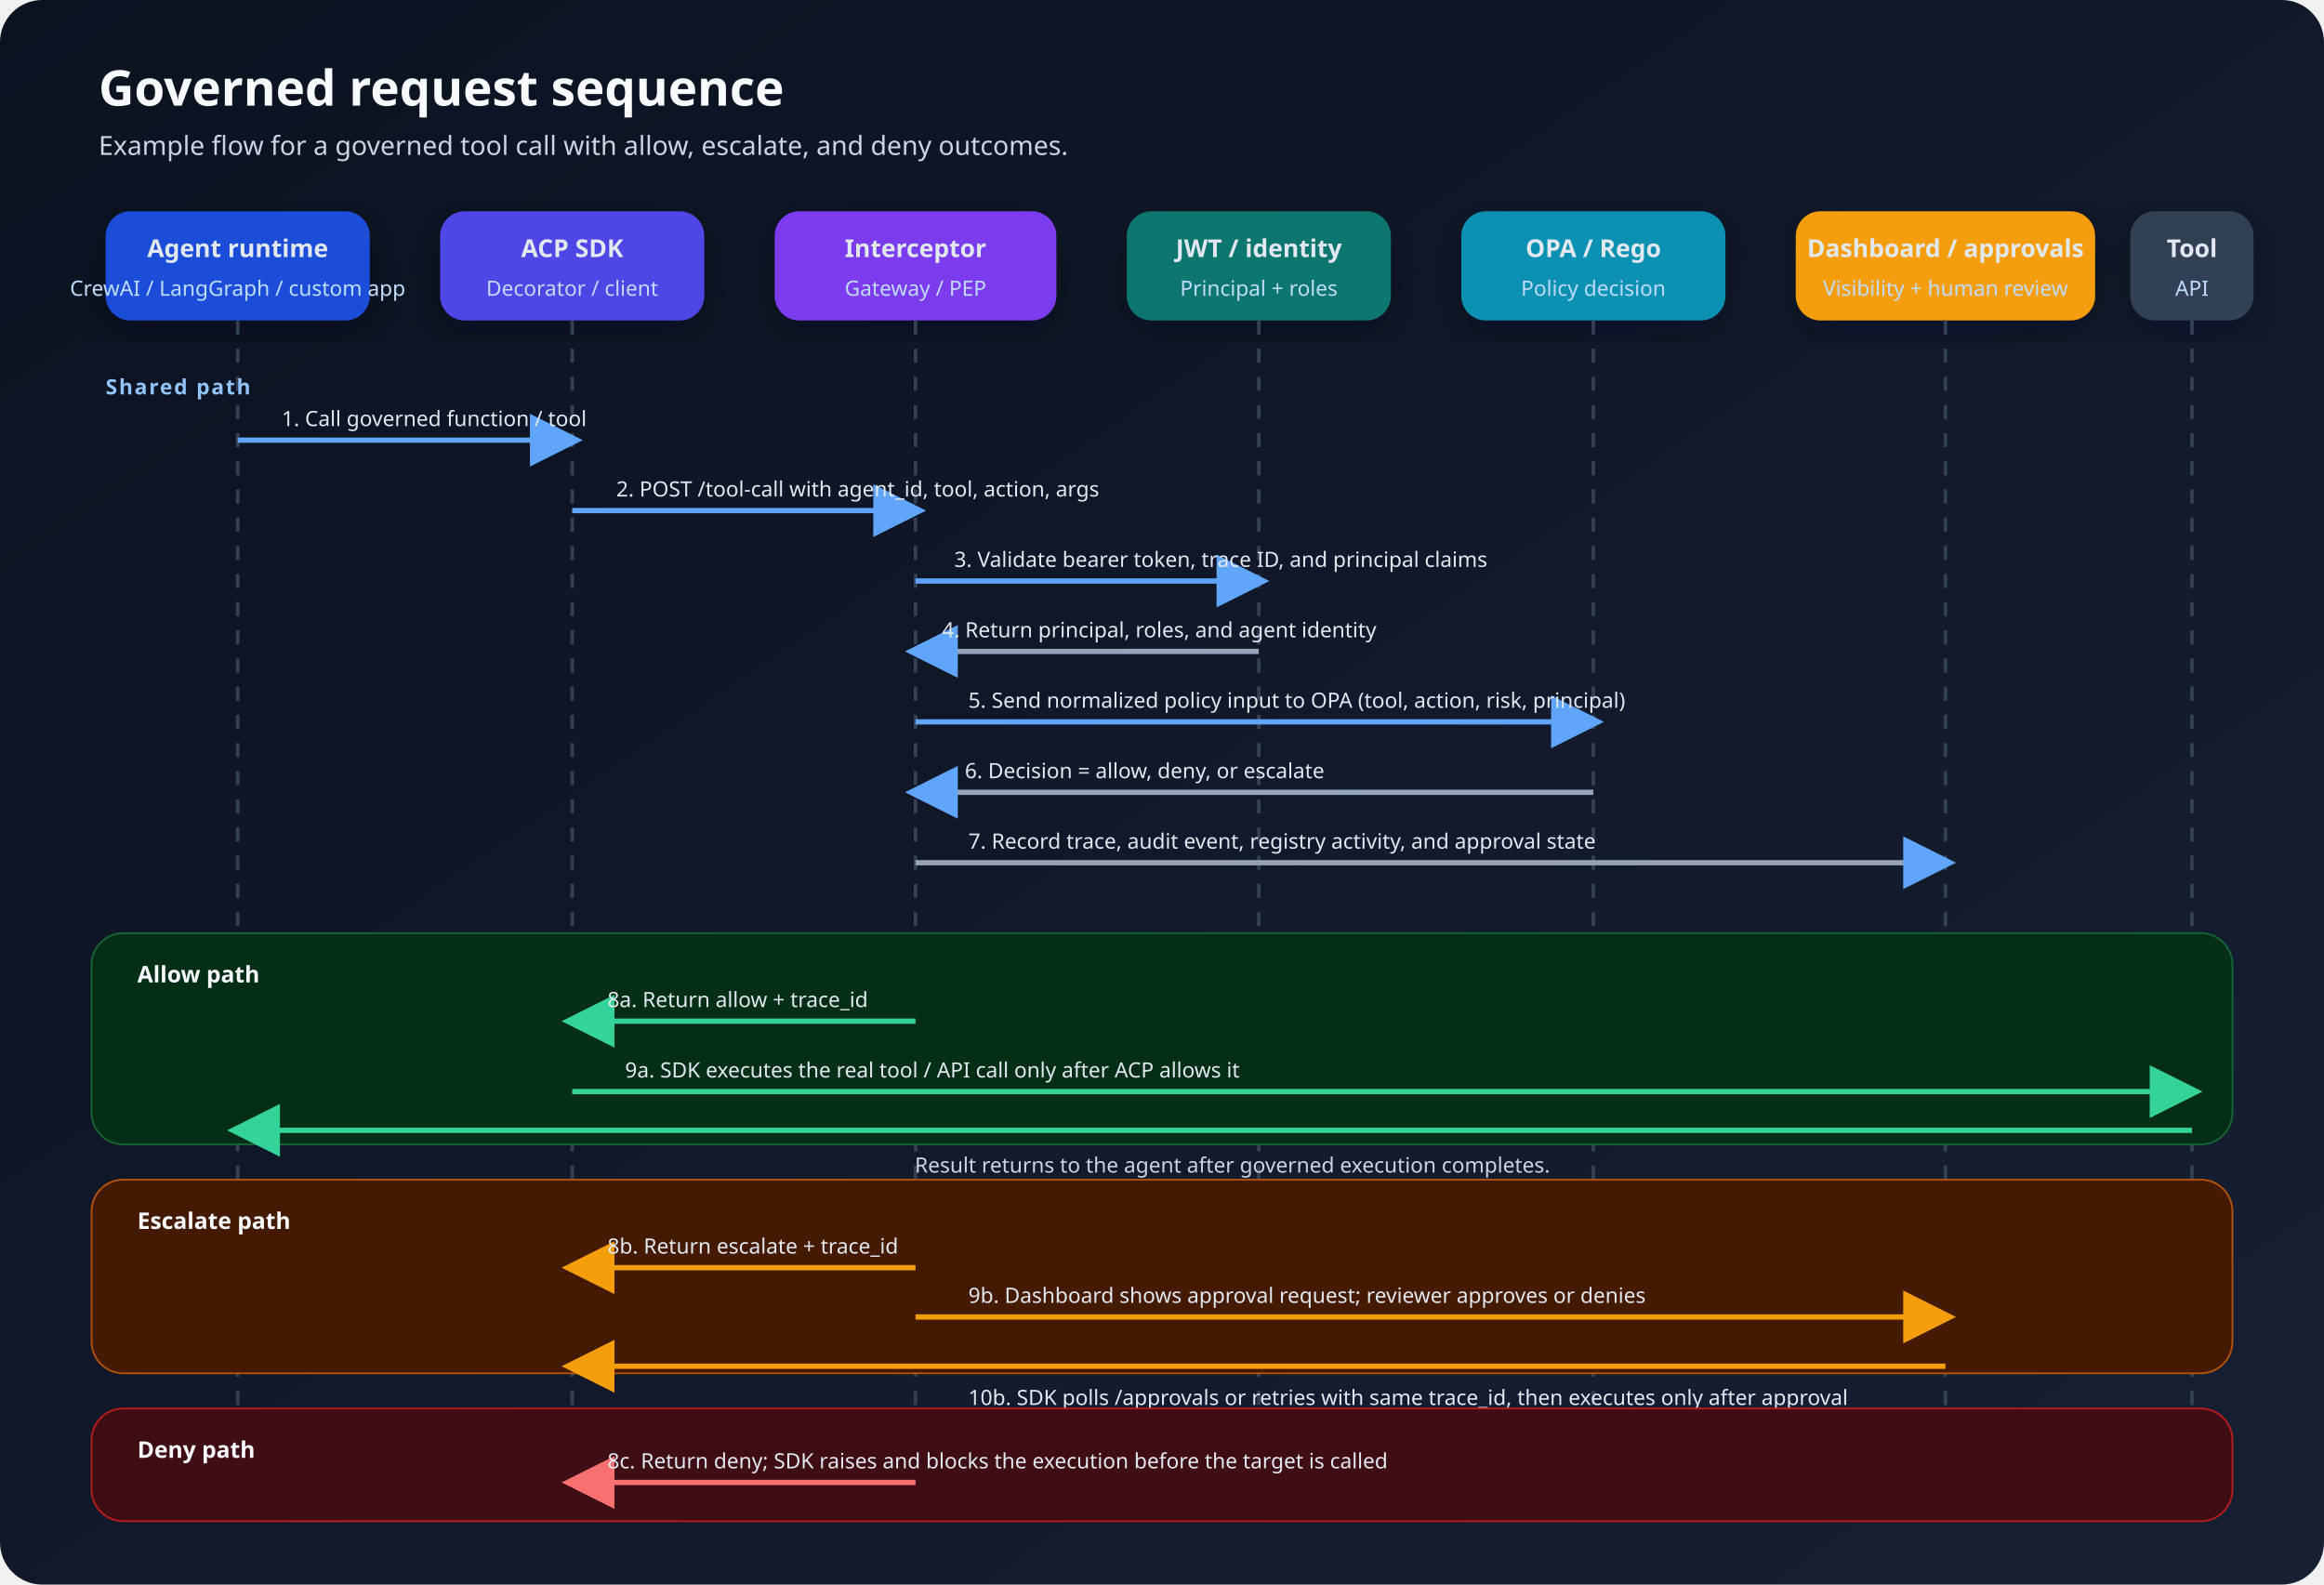
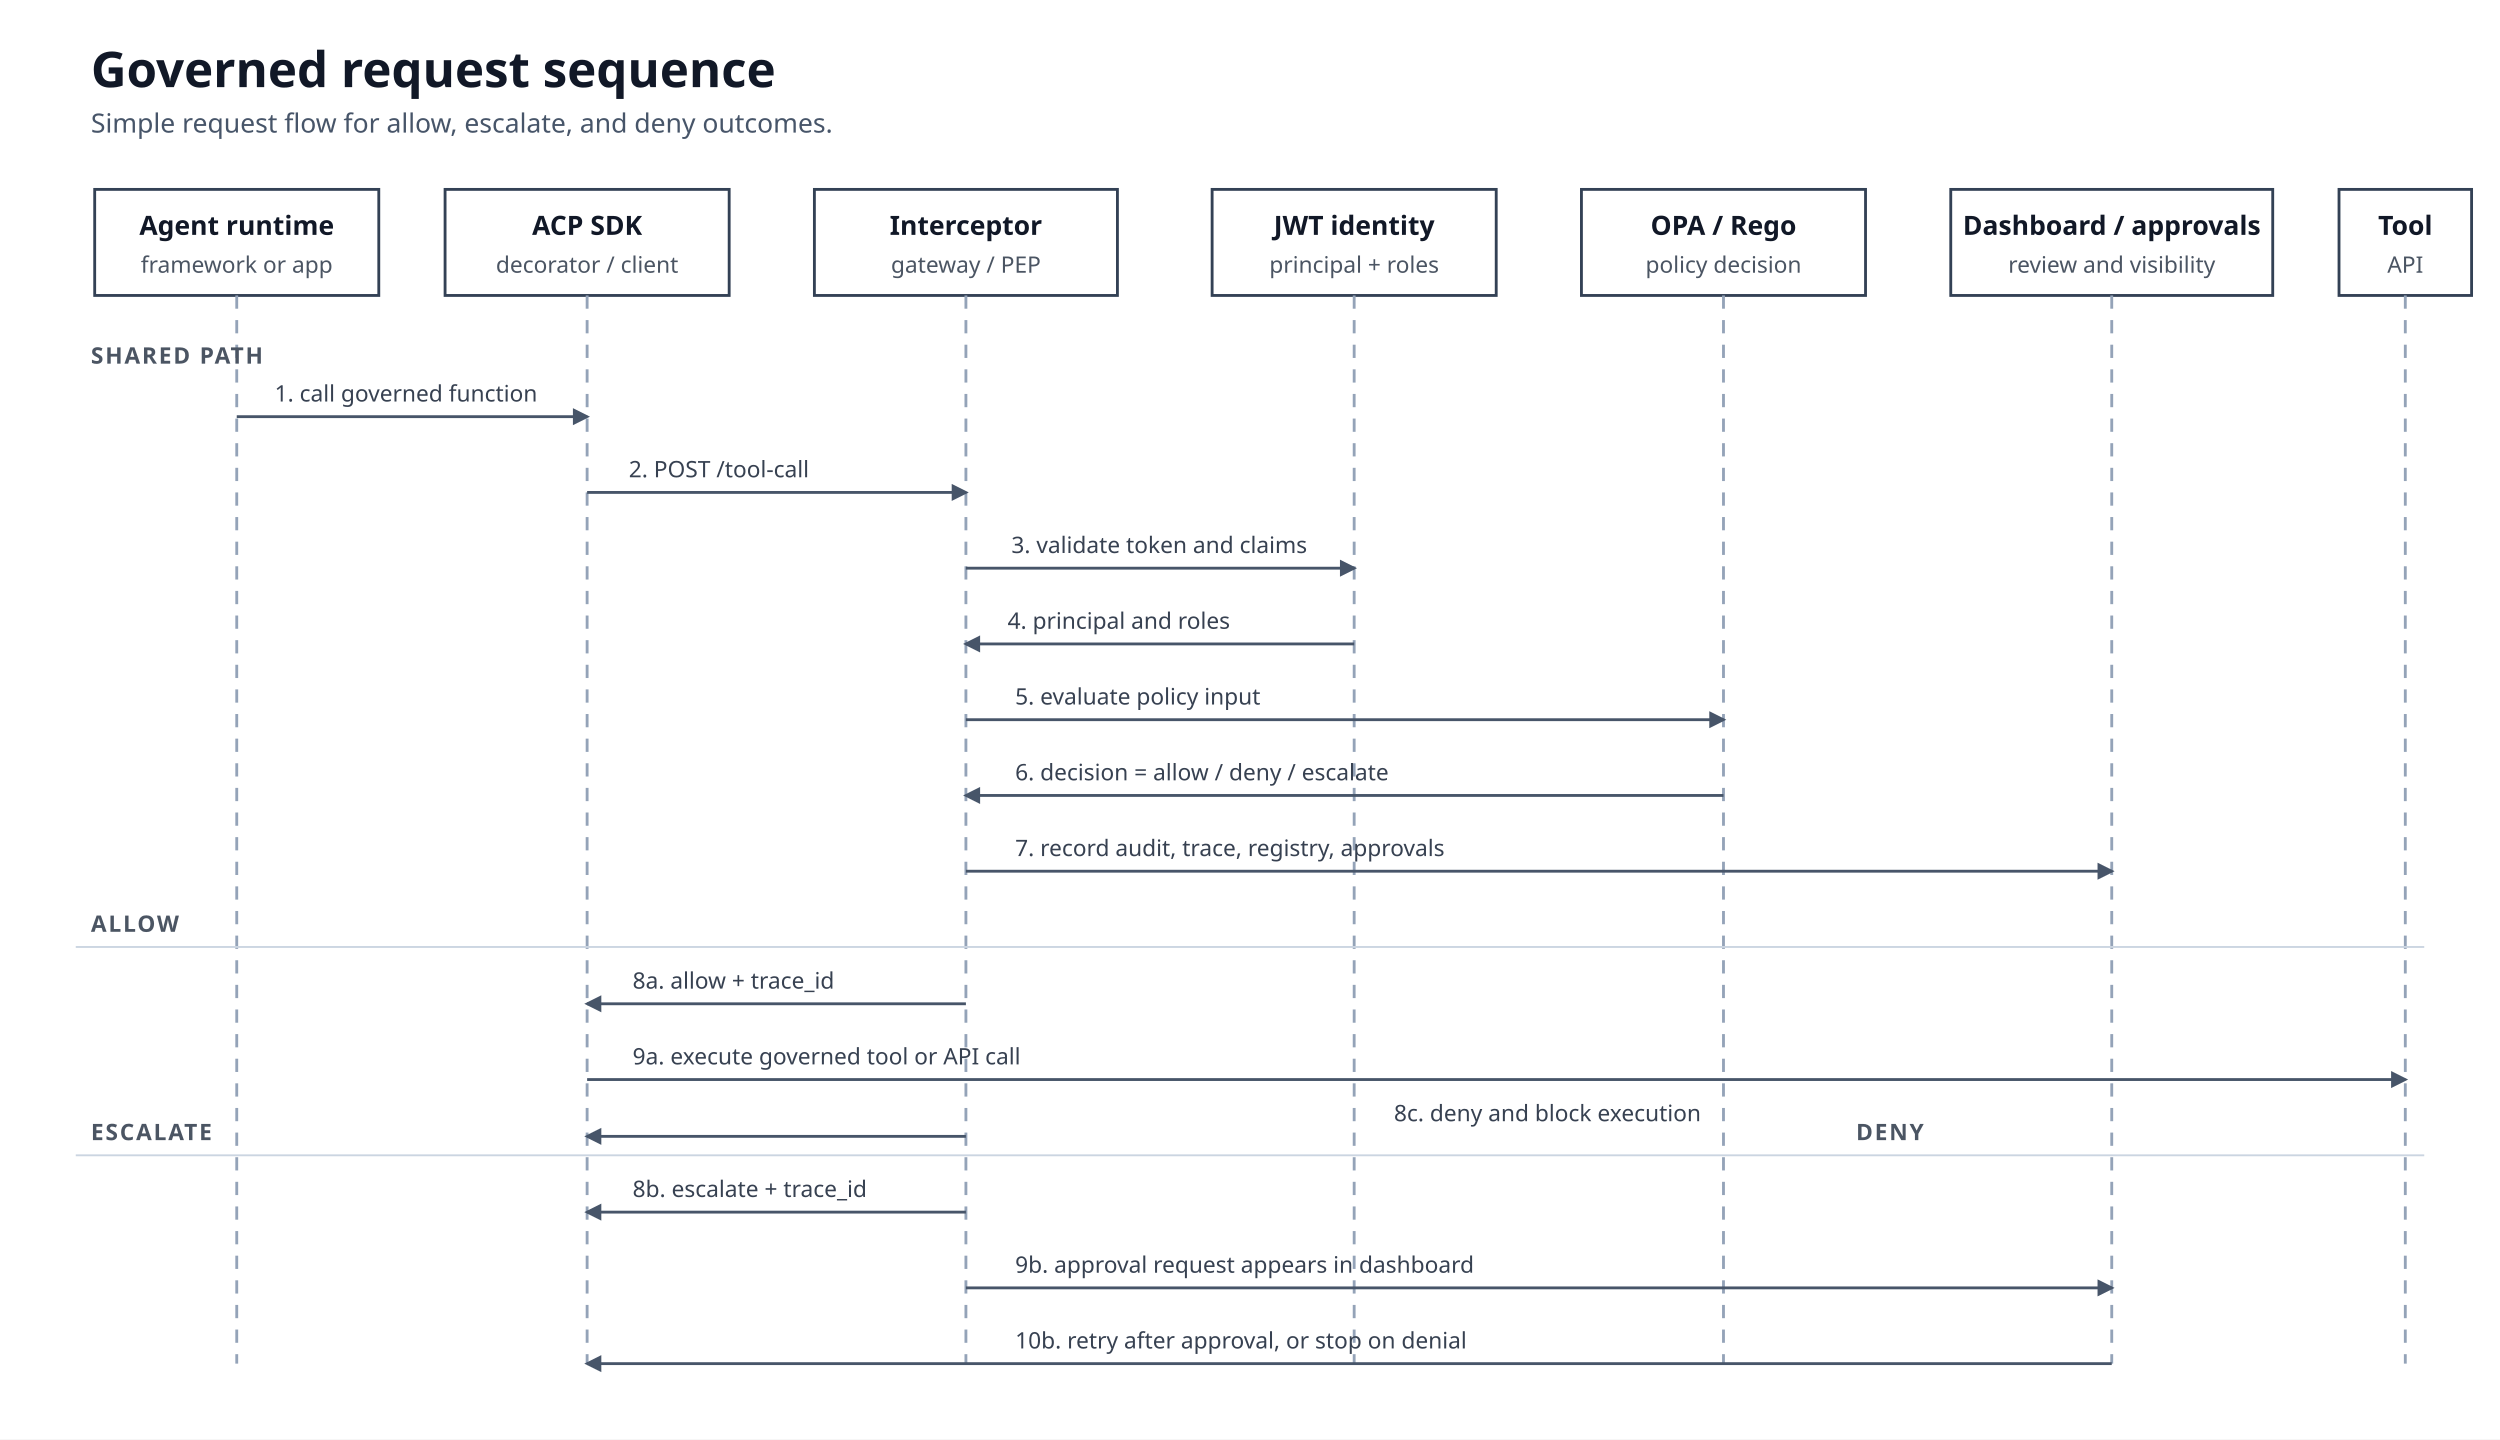
- <svg xmlns="http://www.w3.org/2000/svg" viewBox="0 0 1320 900" role="img" aria-label="ACP AI Control Plane governed request sequence">
+ <svg xmlns="http://www.w3.org/2000/svg" viewBox="0 0 1320 760" role="img" aria-label="ACP AI Control Plane governed request sequence">
  <defs>
-     <linearGradient id="bg" x1="0%" y1="0%" x2="100%" y2="100%">
-       <stop offset="0%" stop-color="#0b1220" />
-       <stop offset="100%" stop-color="#172033" />
-     </linearGradient>
-     <filter id="shadow" x="-20%" y="-20%" width="140%" height="140%">
-       <feDropShadow dx="0" dy="8" stdDeviation="10" flood-color="#020617" flood-opacity="0.35" />
-     </filter>
-     <marker id="arrowBlue" markerWidth="10" markerHeight="10" refX="8" refY="5" orient="auto">
-       <path d="M0,0 L10,5 L0,10 Z" fill="#60a5fa" />
-     </marker>
-     <marker id="arrowGreen" markerWidth="10" markerHeight="10" refX="8" refY="5" orient="auto">
-       <path d="M0,0 L10,5 L0,10 Z" fill="#34d399" />
-     </marker>
-     <marker id="arrowAmber" markerWidth="10" markerHeight="10" refX="8" refY="5" orient="auto">
-       <path d="M0,0 L10,5 L0,10 Z" fill="#f59e0b" />
-     </marker>
-     <marker id="arrowRed" markerWidth="10" markerHeight="10" refX="8" refY="5" orient="auto">
-       <path d="M0,0 L10,5 L0,10 Z" fill="#f87171" />
+     <marker id="arrow" markerWidth="6" markerHeight="6" refX="5" refY="3" orient="auto">
+       <path d="M0,0 L6,3 L0,6 Z" fill="#475569" />
    </marker>
    <style>
-       .title { font: 700 28px system-ui, sans-serif; fill: #f8fafc; }
-       .subtitle { font: 400 15px system-ui, sans-serif; fill: #cbd5e1; }
-       .actor { font: 700 14px system-ui, sans-serif; fill: #e2e8f0; }
-       .actor-sub { font: 400 12px system-ui, sans-serif; fill: #bfdbfe; }
-       .step { font: 500 12px system-ui, sans-serif; fill: #e2e8f0; }
-       .label { font: 700 13px system-ui, sans-serif; fill: #f8fafc; }
-       .section { font: 700 12px system-ui, sans-serif; fill: #93c5fd; letter-spacing: 0.08em; text-transform: uppercase; }
-       .note { font: 400 12px system-ui, sans-serif; fill: #cbd5e1; }
+       .title { font: 700 26px system-ui, sans-serif; fill: #111827; }
+       .subtitle { font: 400 14px system-ui, sans-serif; fill: #475569; }
+       .actor { font: 700 14px system-ui, sans-serif; fill: #111827; }
+       .actor-sub { font: 400 12px system-ui, sans-serif; fill: #4b5563; }
+       .step { font: 400 12px system-ui, sans-serif; fill: #374151; }
+       .section { font: 700 12px system-ui, sans-serif; fill: #4b5563; letter-spacing: 0.08em; }
    </style>
  </defs>
-   <rect width="1320" height="900" rx="24" fill="url(#bg)" />
-   <text x="56" y="60" class="title">Governed request sequence</text>
-   <text x="56" y="88" class="subtitle">Example flow for a governed tool call with allow, escalate, and deny outcomes.</text>
-   <g filter="url(#shadow)">
-     <rect x="60" y="120" width="150" height="62" rx="14" fill="#1d4ed8" />
-     <text x="135" y="146" text-anchor="middle" class="actor">Agent runtime</text>
-     <text x="135" y="168" text-anchor="middle" class="actor-sub">CrewAI / LangGraph / custom app</text>
-     <rect x="250" y="120" width="150" height="62" rx="14" fill="#4f46e5" />
-     <text x="325" y="146" text-anchor="middle" class="actor">ACP SDK</text>
-     <text x="325" y="168" text-anchor="middle" class="actor-sub">Decorator / client</text>
-     <rect x="440" y="120" width="160" height="62" rx="14" fill="#7c3aed" />
-     <text x="520" y="146" text-anchor="middle" class="actor">Interceptor</text>
-     <text x="520" y="168" text-anchor="middle" class="actor-sub">Gateway / PEP</text>
-     <rect x="640" y="120" width="150" height="62" rx="14" fill="#0f766e" />
-     <text x="715" y="146" text-anchor="middle" class="actor">JWT / identity</text>
-     <text x="715" y="168" text-anchor="middle" class="actor-sub">Principal + roles</text>
-     <rect x="830" y="120" width="150" height="62" rx="14" fill="#0891b2" />
-     <text x="905" y="146" text-anchor="middle" class="actor">OPA / Rego</text>
-     <text x="905" y="168" text-anchor="middle" class="actor-sub">Policy decision</text>
-     <rect x="1020" y="120" width="170" height="62" rx="14" fill="#f59e0b" />
-     <text x="1105" y="146" text-anchor="middle" class="actor">Dashboard / approvals</text>
-     <text x="1105" y="168" text-anchor="middle" class="actor-sub">Visibility + human review</text>
-     <rect x="1210" y="120" width="70" height="62" rx="14" fill="#334155" />
-     <text x="1245" y="146" text-anchor="middle" class="actor">Tool</text>
-     <text x="1245" y="168" text-anchor="middle" class="actor-sub">API</text>
-   </g>
-   <path d="M135 182 L135 840" stroke="#334155" stroke-width="2" stroke-dasharray="8 8" />
-   <path d="M325 182 L325 840" stroke="#334155" stroke-width="2" stroke-dasharray="8 8" />
-   <path d="M520 182 L520 840" stroke="#334155" stroke-width="2" stroke-dasharray="8 8" />
-   <path d="M715 182 L715 840" stroke="#334155" stroke-width="2" stroke-dasharray="8 8" />
-   <path d="M905 182 L905 840" stroke="#334155" stroke-width="2" stroke-dasharray="8 8" />
-   <path d="M1105 182 L1105 840" stroke="#334155" stroke-width="2" stroke-dasharray="8 8" />
-   <path d="M1245 182 L1245 840" stroke="#334155" stroke-width="2" stroke-dasharray="8 8" />
-   <text x="60" y="224" class="section">Shared path</text>
-   <path d="M135 250 L325 250" stroke="#60a5fa" stroke-width="3" fill="none" marker-end="url(#arrowBlue)" />
-   <text x="160" y="242" class="step">1. Call governed function / tool</text>
-   <path d="M325 290 L520 290" stroke="#60a5fa" stroke-width="3" fill="none" marker-end="url(#arrowBlue)" />
-   <text x="350" y="282" class="step">2. POST /tool-call with agent_id, tool, action, args</text>
-   <path d="M520 330 L715 330" stroke="#60a5fa" stroke-width="3" fill="none" marker-end="url(#arrowBlue)" />
-   <text x="542" y="322" class="step">3. Validate bearer token, trace ID, and principal claims</text>
-   <path d="M715 370 L520 370" stroke="#94a3b8" stroke-width="3" fill="none" marker-end="url(#arrowBlue)" />
-   <text x="535" y="362" class="step">4. Return principal, roles, and agent identity</text>
-   <path d="M520 410 L905 410" stroke="#60a5fa" stroke-width="3" fill="none" marker-end="url(#arrowBlue)" />
-   <text x="550" y="402" class="step">5. Send normalized policy input to OPA (tool, action, risk, principal)</text>
-   <path d="M905 450 L520 450" stroke="#94a3b8" stroke-width="3" fill="none" marker-end="url(#arrowBlue)" />
-   <text x="548" y="442" class="step">6. Decision = allow, deny, or escalate</text>
-   <path d="M520 490 L1105 490" stroke="#94a3b8" stroke-width="3" fill="none" marker-end="url(#arrowBlue)" />
-   <text x="550" y="482" class="step">7. Record trace, audit event, registry activity, and approval state</text>
-   <rect x="52" y="530" width="1216" height="120" rx="18" fill="#052e16" stroke="#166534" />
-   <text x="78" y="558" class="label">Allow path</text>
-   <path d="M520 580 L325 580" stroke="#34d399" stroke-width="3" fill="none" marker-end="url(#arrowGreen)" />
-   <text x="345" y="572" class="step">8a. Return allow + trace_id</text>
-   <path d="M325 620 L1245 620" stroke="#34d399" stroke-width="3" fill="none" marker-end="url(#arrowGreen)" />
-   <text x="355" y="612" class="step">9a. SDK executes the real tool / API call only after ACP allows it</text>
-   <path d="M1245 642 L135 642" stroke="#34d399" stroke-width="3" fill="none" marker-end="url(#arrowGreen)" />
-   <text x="700" y="666" text-anchor="middle" class="note">Result returns to the agent after governed execution completes.</text>
-   <rect x="52" y="670" width="1216" height="110" rx="18" fill="#451a03" stroke="#b45309" />
-   <text x="78" y="698" class="label">Escalate path</text>
-   <path d="M520 720 L325 720" stroke="#f59e0b" stroke-width="3" fill="none" marker-end="url(#arrowAmber)" />
-   <text x="345" y="712" class="step">8b. Return escalate + trace_id</text>
-   <path d="M520 748 L1105 748" stroke="#f59e0b" stroke-width="3" fill="none" marker-end="url(#arrowAmber)" />
-   <text x="550" y="740" class="step">9b. Dashboard shows approval request; reviewer approves or denies</text>
-   <path d="M1105 776 L325 776" stroke="#f59e0b" stroke-width="3" fill="none" marker-end="url(#arrowAmber)" />
-   <text x="550" y="798" class="step">10b. SDK polls /approvals or retries with same trace_id, then executes only after approval</text>
-   <rect x="52" y="800" width="1216" height="64" rx="18" fill="#3f0d14" stroke="#b91c1c" />
-   <text x="78" y="828" class="label">Deny path</text>
-   <path d="M520 842 L325 842" stroke="#f87171" stroke-width="3" fill="none" marker-end="url(#arrowRed)" />
-   <text x="345" y="834" class="step">8c. Return deny; SDK raises and blocks the execution before the target is called</text>
+   <rect width="1320" height="760" fill="#ffffff" />
+   <text x="48" y="46" class="title">Governed request sequence</text>
+   <text x="48" y="70" class="subtitle">Simple request flow for allow, escalate, and deny outcomes.</text>
+   <rect x="50" y="100" width="150" height="56" fill="#ffffff" stroke="#334155" stroke-width="1.5" />
+   <text x="125" y="124" text-anchor="middle" class="actor">Agent runtime</text>
+   <text x="125" y="144" text-anchor="middle" class="actor-sub">framework or app</text>
+   <rect x="235" y="100" width="150" height="56" fill="#ffffff" stroke="#334155" stroke-width="1.5" />
+   <text x="310" y="124" text-anchor="middle" class="actor">ACP SDK</text>
+   <text x="310" y="144" text-anchor="middle" class="actor-sub">decorator / client</text>
+   <rect x="430" y="100" width="160" height="56" fill="#ffffff" stroke="#334155" stroke-width="1.5" />
+   <text x="510" y="124" text-anchor="middle" class="actor">Interceptor</text>
+   <text x="510" y="144" text-anchor="middle" class="actor-sub">gateway / PEP</text>
+   <rect x="640" y="100" width="150" height="56" fill="#ffffff" stroke="#334155" stroke-width="1.5" />
+   <text x="715" y="124" text-anchor="middle" class="actor">JWT identity</text>
+   <text x="715" y="144" text-anchor="middle" class="actor-sub">principal + roles</text>
+   <rect x="835" y="100" width="150" height="56" fill="#ffffff" stroke="#334155" stroke-width="1.5" />
+   <text x="910" y="124" text-anchor="middle" class="actor">OPA / Rego</text>
+   <text x="910" y="144" text-anchor="middle" class="actor-sub">policy decision</text>
+   <rect x="1030" y="100" width="170" height="56" fill="#ffffff" stroke="#334155" stroke-width="1.5" />
+   <text x="1115" y="124" text-anchor="middle" class="actor">Dashboard / approvals</text>
+   <text x="1115" y="144" text-anchor="middle" class="actor-sub">review and visibility</text>
+   <rect x="1235" y="100" width="70" height="56" fill="#ffffff" stroke="#334155" stroke-width="1.5" />
+   <text x="1270" y="124" text-anchor="middle" class="actor">Tool</text>
+   <text x="1270" y="144" text-anchor="middle" class="actor-sub">API</text>
+   <path d="M125 156 L125 720" stroke="#94a3b8" stroke-width="1.5" stroke-dasharray="7 6" />
+   <path d="M310 156 L310 720" stroke="#94a3b8" stroke-width="1.5" stroke-dasharray="7 6" />
+   <path d="M510 156 L510 720" stroke="#94a3b8" stroke-width="1.5" stroke-dasharray="7 6" />
+   <path d="M715 156 L715 720" stroke="#94a3b8" stroke-width="1.5" stroke-dasharray="7 6" />
+   <path d="M910 156 L910 720" stroke="#94a3b8" stroke-width="1.5" stroke-dasharray="7 6" />
+   <path d="M1115 156 L1115 720" stroke="#94a3b8" stroke-width="1.5" stroke-dasharray="7 6" />
+   <path d="M1270 156 L1270 720" stroke="#94a3b8" stroke-width="1.5" stroke-dasharray="7 6" />
+   <text x="48" y="192" class="section">SHARED PATH</text>
+   <path d="M125 220 L310 220" stroke="#475569" stroke-width="1.5" fill="none" marker-end="url(#arrow)" />
+   <text x="145" y="212" class="step">1. call governed function</text>
+   <path d="M310 260 L510 260" stroke="#475569" stroke-width="1.5" fill="none" marker-end="url(#arrow)" />
+   <text x="332" y="252" class="step">2. POST /tool-call</text>
+   <path d="M510 300 L715 300" stroke="#475569" stroke-width="1.5" fill="none" marker-end="url(#arrow)" />
+   <text x="534" y="292" class="step">3. validate token and claims</text>
+   <path d="M715 340 L510 340" stroke="#475569" stroke-width="1.5" fill="none" marker-end="url(#arrow)" />
+   <text x="532" y="332" class="step">4. principal and roles</text>
+   <path d="M510 380 L910 380" stroke="#475569" stroke-width="1.5" fill="none" marker-end="url(#arrow)" />
+   <text x="536" y="372" class="step">5. evaluate policy input</text>
+   <path d="M910 420 L510 420" stroke="#475569" stroke-width="1.5" fill="none" marker-end="url(#arrow)" />
+   <text x="536" y="412" class="step">6. decision = allow / deny / escalate</text>
+   <path d="M510 460 L1115 460" stroke="#475569" stroke-width="1.5" fill="none" marker-end="url(#arrow)" />
+   <text x="536" y="452" class="step">7. record audit, trace, registry, approvals</text>
+   <path d="M40 500 L1280 500" stroke="#cbd5e1" stroke-width="1" />
+   <text x="48" y="492" class="section">ALLOW</text>
+   <path d="M510 530 L310 530" stroke="#475569" stroke-width="1.5" fill="none" marker-end="url(#arrow)" />
+   <text x="334" y="522" class="step">8a. allow + trace_id</text>
+   <path d="M310 570 L1270 570" stroke="#475569" stroke-width="1.5" fill="none" marker-end="url(#arrow)" />
+   <text x="334" y="562" class="step">9a. execute governed tool or API call</text>
+   <path d="M40 610 L1280 610" stroke="#cbd5e1" stroke-width="1" />
+   <text x="48" y="602" class="section">ESCALATE</text>
+   <path d="M510 640 L310 640" stroke="#475569" stroke-width="1.5" fill="none" marker-end="url(#arrow)" />
+   <text x="334" y="632" class="step">8b. escalate + trace_id</text>
+   <path d="M510 680 L1115 680" stroke="#475569" stroke-width="1.5" fill="none" marker-end="url(#arrow)" />
+   <text x="536" y="672" class="step">9b. approval request appears in dashboard</text>
+   <path d="M1115 720 L310 720" stroke="#475569" stroke-width="1.5" fill="none" marker-end="url(#arrow)" />
+   <text x="536" y="712" class="step">10b. retry after approval, or stop on denial</text>
+   <text x="980" y="602" class="section">DENY</text>
+   <path d="M510 600 L310 600" stroke="#475569" stroke-width="1.5" fill="none" marker-end="url(#arrow)" />
+   <text x="736" y="592" class="step">8c. deny and block execution</text>
</svg>
